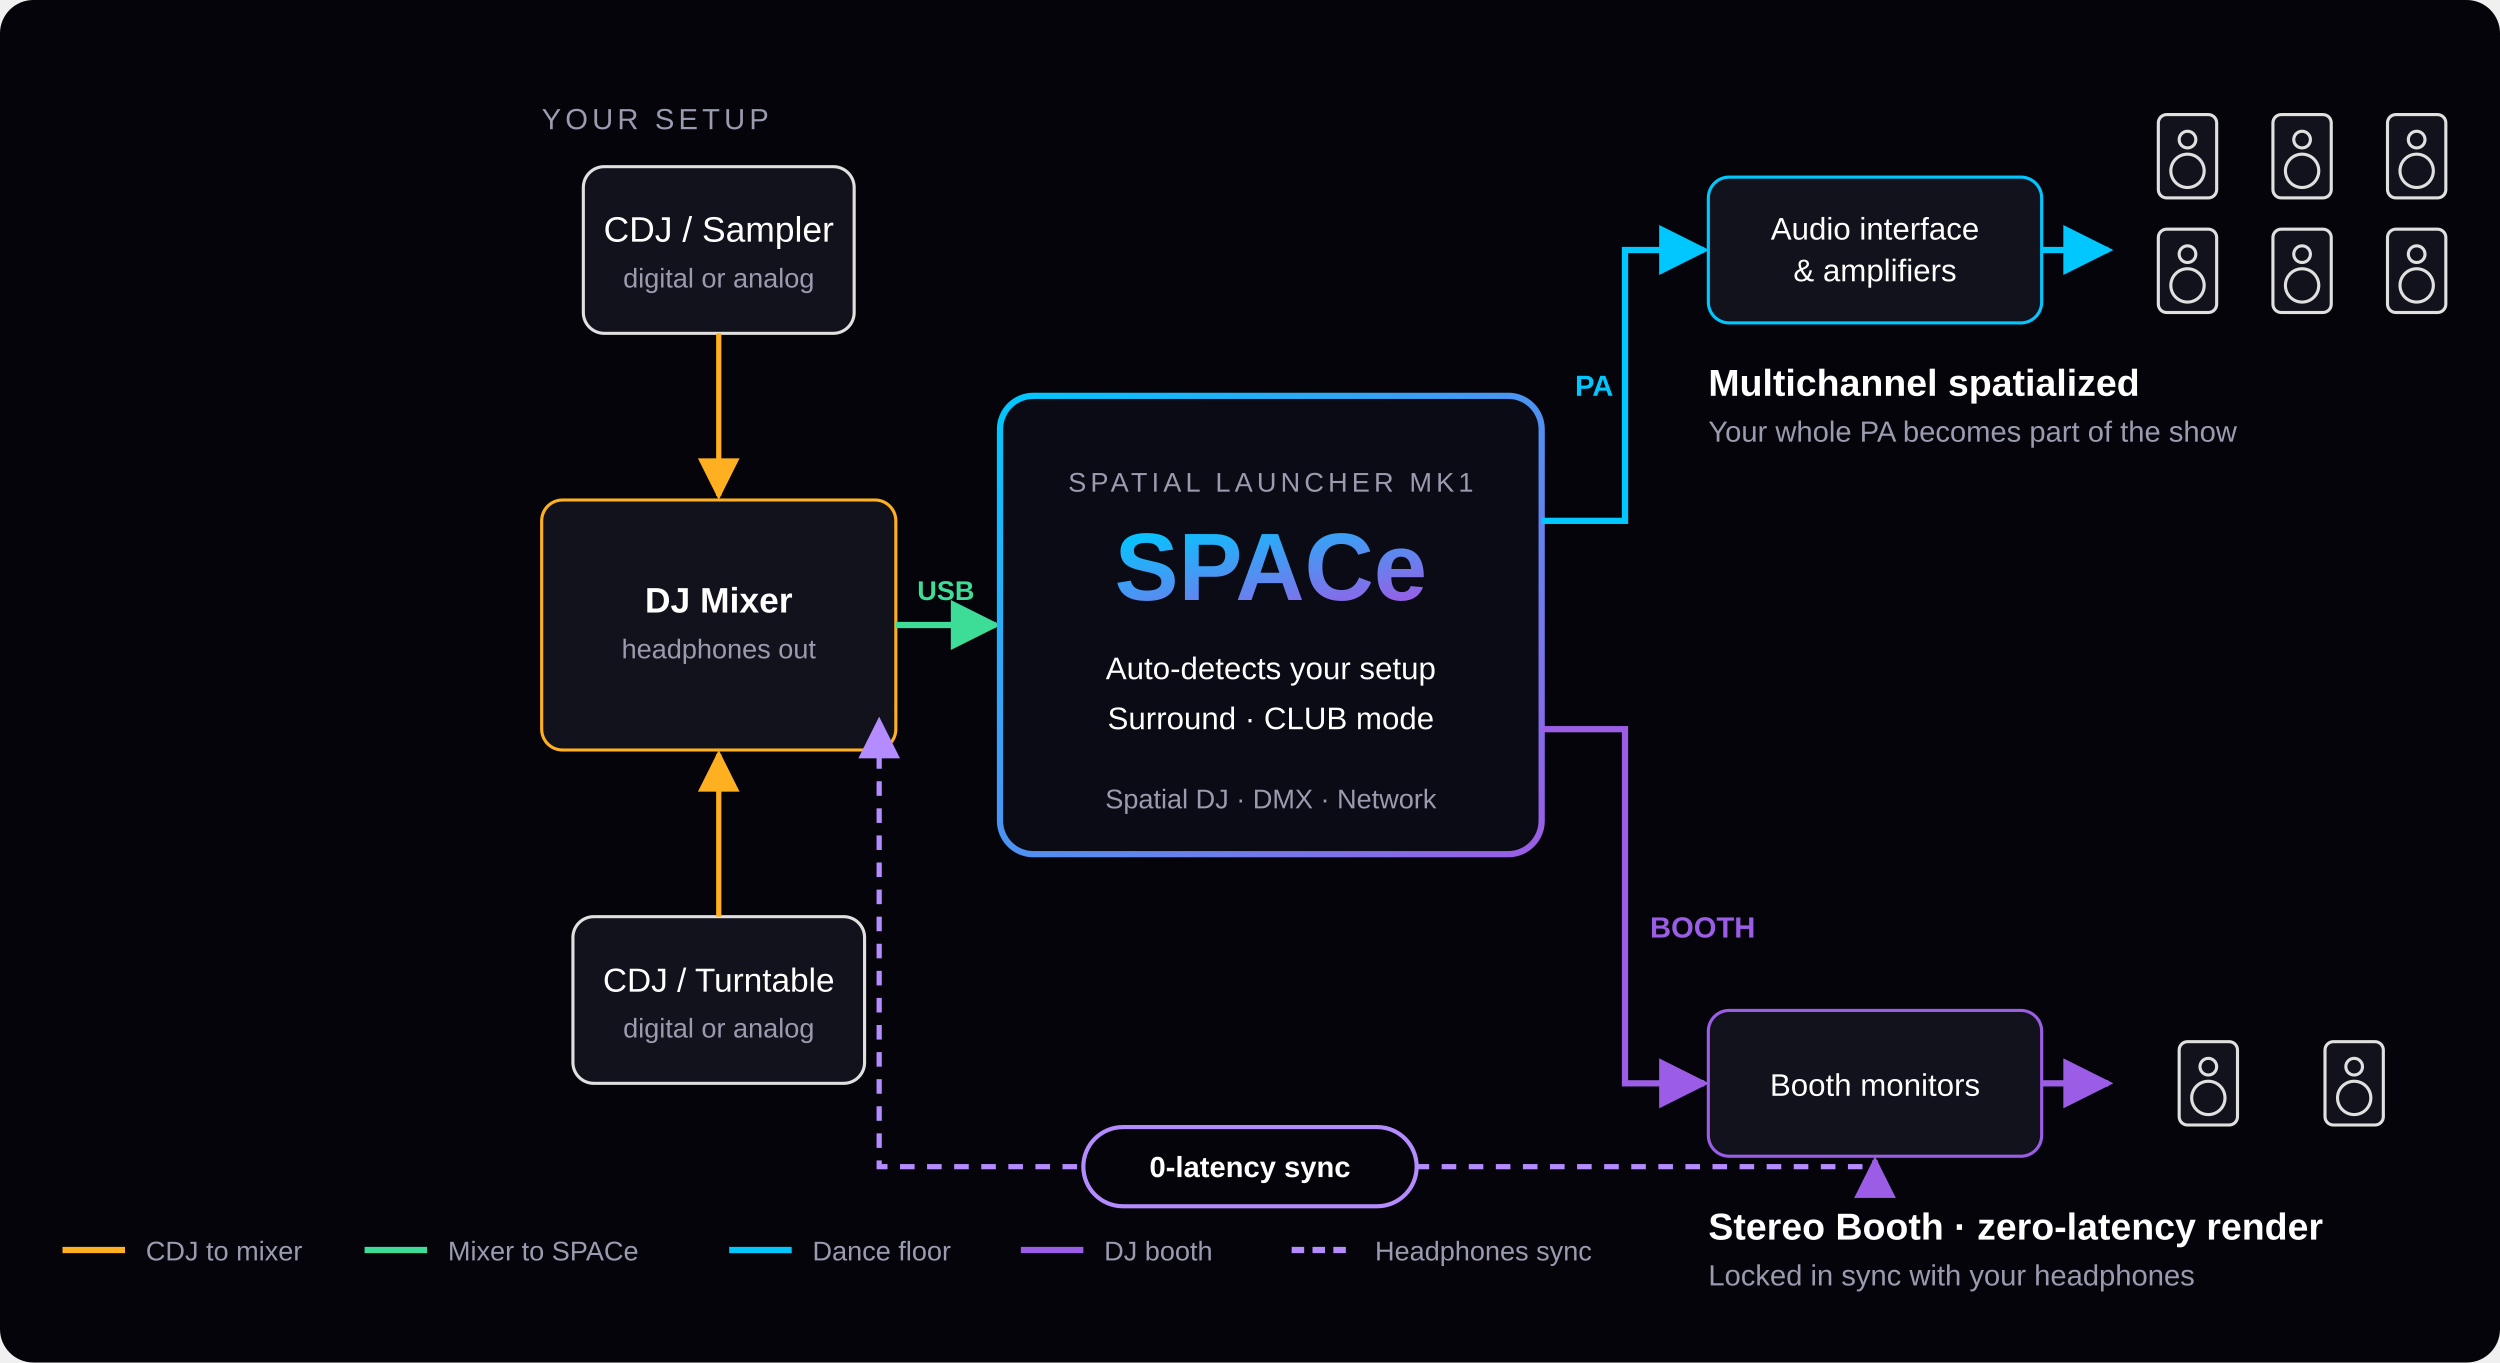
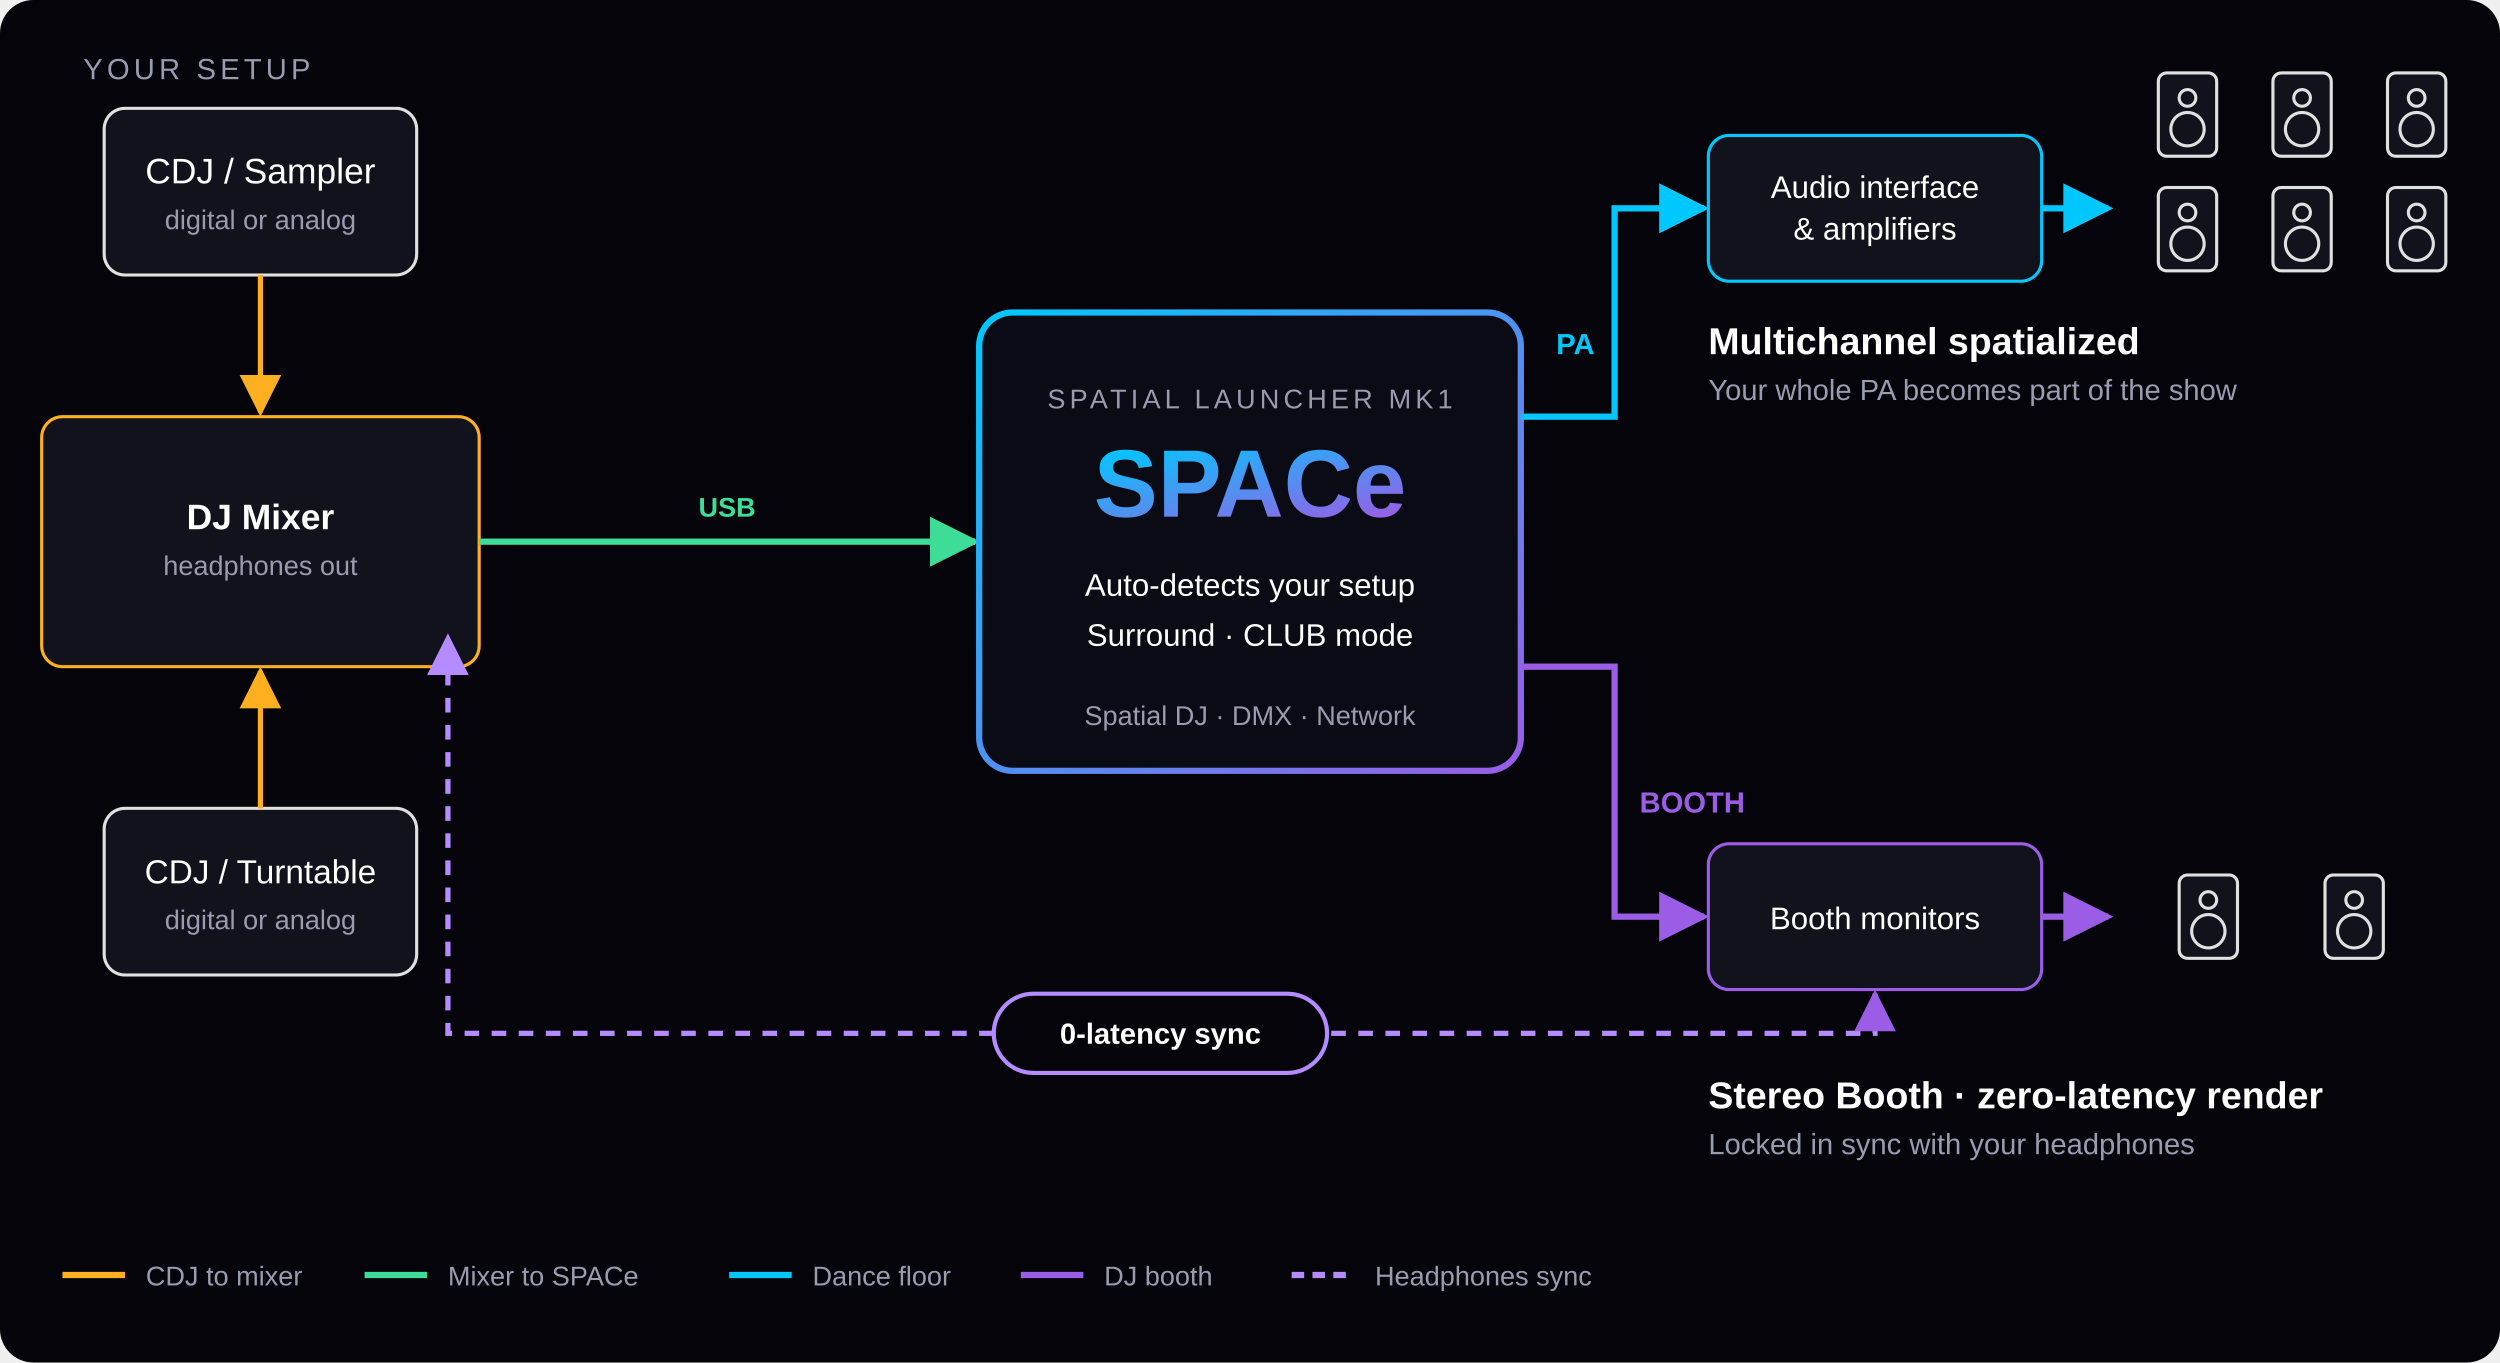
<svg xmlns="http://www.w3.org/2000/svg" viewBox="0 0 1200 654" role="img" aria-labelledby="t d" font-family="Space Grotesk, Arial, sans-serif">
  <defs>
    <linearGradient id="g" x1="0" y1="0" x2="1" y2="1">
      <stop offset="0" stop-color="#00c8ff" />
      <stop offset="1" stop-color="#9b5de5" />
    </linearGradient>
    <marker id="aB" viewBox="0 0 10 10" refX="9" refY="5" markerWidth="8" markerHeight="8" orient="auto">
      <path d="M0 0L10 5L0 10z" fill="#00c8ff" />
    </marker>
    <marker id="aP" viewBox="0 0 10 10" refX="9" refY="5" markerWidth="8" markerHeight="8" orient="auto">
      <path d="M0 0L10 5L0 10z" fill="#9b5de5" />
    </marker>
    <marker id="aA" viewBox="0 0 10 10" refX="9" refY="5" markerWidth="8" markerHeight="8" orient="auto">
      <path d="M0 0L10 5L0 10z" fill="#ffb020" />
    </marker>
    <marker id="aG" viewBox="0 0 10 10" refX="9" refY="5" markerWidth="8" markerHeight="8" orient="auto">
      <path d="M0 0L10 5L0 10z" fill="#3ddc97" />
    </marker>
    <marker id="aS" viewBox="0 0 10 10" refX="1" refY="5" markerWidth="8" markerHeight="8" orient="auto-start-reverse">
      <path d="M0 0L10 5L0 10z" fill="#b48cff" />
    </marker>
    <marker id="aW" viewBox="0 0 10 10" refX="9" refY="5" markerWidth="8" markerHeight="8" orient="auto">
      <path d="M0 0L10 5L0 10z" fill="#e0e0e0" />
    </marker>
    <g id="spk">
      <rect x="-14" y="-20" width="28" height="40" rx="4" fill="#12121c" stroke="#e0e0e0" stroke-width="1.5" />
      <circle cy="-8" r="4" fill="none" stroke="#e0e0e0" stroke-width="1.5" />
      <circle cy="7" r="8" fill="none" stroke="#e0e0e0" stroke-width="1.5" />
    </g>
  </defs>
  <rect width="1200" height="654" rx="16" fill="#04040a" />
-   <text x="260" y="62" fill="#9b9bb0" font-size="14" letter-spacing="2">YOUR SETUP</text>
+   <text x="40" y="38" fill="#9b9bb0" font-size="14" letter-spacing="2">YOUR SETUP</text>
  <g fill="#12121c" stroke="#e0e0e0" stroke-width="1.5">
-     <rect x="280" y="80" width="130" height="80" rx="10" />
-     <rect x="275" y="440" width="140" height="80" rx="10" />
-     <rect x="260" y="240" width="170" height="120" rx="10" stroke="#ffb020" />
+     <rect x="50" y="52" width="150" height="80" rx="10" />
+     <rect x="50" y="388" width="150" height="80" rx="10" />
+     <rect x="20" y="200" width="210" height="120" rx="10" stroke="#ffb020" />
  </g>
  <g fill="#fff" font-size="17" text-anchor="middle">
-     <text x="345" y="116">CDJ / Sampler</text>
-     <text x="345" y="476" font-size="16">CDJ / Turntable</text>
-     <text x="345" y="294" font-weight="600">DJ Mixer</text>
+     <text x="125" y="88">CDJ / Sampler</text>
+     <text x="125" y="424" font-size="16">CDJ / Turntable</text>
+     <text x="125" y="254" font-weight="600">DJ Mixer</text>
  </g>
  <g fill="#9b9bb0" font-size="13" text-anchor="middle">
-     <text x="345" y="138">digital or analog</text>
-     <text x="345" y="498">digital or analog</text>
-     <text x="345" y="316">headphones out</text>
+     <text x="125" y="110">digital or analog</text>
+     <text x="125" y="446">digital or analog</text>
+     <text x="125" y="276">headphones out</text>
  </g>
-   <path d="M345 160V238" fill="none" stroke="#ffb020" stroke-width="2.5" marker-end="url(#aA)" />
-   <path d="M345 440V362" fill="none" stroke="#ffb020" stroke-width="2.5" marker-end="url(#aA)" />
-   <path d="M430 300H478" fill="none" stroke="#3ddc97" stroke-width="3" marker-end="url(#aG)" />
-   <text x="454" y="288" fill="#3ddc97" font-size="13" font-weight="600" text-anchor="middle">USB</text>
-   <rect x="480" y="190" width="260" height="220" rx="16" fill="#0b0b16" stroke="url(#g)" stroke-width="3" />
-   <text x="610" y="236" fill="#9b9bb0" font-size="13" text-anchor="middle" letter-spacing="2">SPATIAL LAUNCHER MK1</text>
-   <text x="610" y="288" fill="url(#g)" font-size="46" font-weight="700" text-anchor="middle">SPACe</text>
-   <text x="610" y="326" fill="#fff" font-size="15" text-anchor="middle">Auto-detects your setup</text>
-   <text x="610" y="350" fill="#fff" font-size="15" text-anchor="middle">Surround  ·  CLUB mode</text>
-   <text x="610" y="388" fill="#9b9bb0" font-size="13" text-anchor="middle">Spatial DJ · DMX · Network</text>
-   <path d="M740 250H780V120H818" fill="none" stroke="#00c8ff" stroke-width="3" marker-end="url(#aB)" />
-   <text x="756" y="190" fill="#00c8ff" font-size="14" font-weight="600">PA</text>
-   <rect x="820" y="85" width="160" height="70" rx="10" fill="#12121c" stroke="#00c8ff" stroke-width="1.5" />
-   <text x="900" y="115" fill="#fff" font-size="15" text-anchor="middle">Audio interface</text>
-   <text x="900" y="135" fill="#fff" font-size="15" text-anchor="middle">&amp; amplifiers</text>
-   <path d="M980 120H1012" stroke="#00c8ff" stroke-width="3" marker-end="url(#aB)" />
-   <use href="#spk" x="1050" y="75" />
-   <use href="#spk" x="1105" y="75" />
-   <use href="#spk" x="1160" y="75" />
-   <use href="#spk" x="1050" y="130" />
-   <use href="#spk" x="1105" y="130" />
-   <use href="#spk" x="1160" y="130" />
-   <text x="820" y="190" fill="#fff" font-size="18" font-weight="600">Multichannel spatialized</text>
-   <text x="820" y="212" fill="#9b9bb0" font-size="14">Your whole PA becomes part of the show</text>
-   <path d="M740 350H780V520H818" fill="none" stroke="#9b5de5" stroke-width="3" marker-end="url(#aP)" />
-   <text x="792" y="450" fill="#9b5de5" font-size="14" font-weight="600">BOOTH</text>
-   <rect x="820" y="485" width="160" height="70" rx="10" fill="#12121c" stroke="#9b5de5" stroke-width="1.5" />
-   <text x="900" y="526" fill="#fff" font-size="15" text-anchor="middle">Booth monitors</text>
-   <path d="M980 520H1012" stroke="#9b5de5" stroke-width="3" marker-end="url(#aP)" />
-   <use href="#spk" x="1060" y="520" />
-   <use href="#spk" x="1130" y="520" />
-   <text x="820" y="595" fill="#fff" font-size="18" font-weight="600">Stereo Booth · zero-latency render</text>
-   <text x="820" y="617" fill="#9b9bb0" font-size="14">Locked in sync with your headphones</text>
-   <path d="M422 362V560H900V557" fill="none" stroke="#b48cff" stroke-width="2.5" stroke-dasharray="7 6" marker-start="url(#aS)" marker-end="url(#aP)" />
-   <rect x="520" y="541" width="160" height="38" rx="19" fill="#04040a" stroke="#b48cff" stroke-width="2" />
-   <text x="600" y="565" fill="#fff" font-size="14" font-weight="600" text-anchor="middle">0-latency sync</text>
+   <path d="M125 132V198" fill="none" stroke="#ffb020" stroke-width="2.5" marker-end="url(#aA)" />
+   <path d="M125 388V322" fill="none" stroke="#ffb020" stroke-width="2.5" marker-end="url(#aA)" />
+   <path d="M230 260H468" fill="none" stroke="#3ddc97" stroke-width="3" marker-end="url(#aG)" />
+   <text x="349" y="248" fill="#3ddc97" font-size="13" font-weight="600" text-anchor="middle">USB</text>
+   <rect x="470" y="150" width="260" height="220" rx="16" fill="#0b0b16" stroke="url(#g)" stroke-width="3" />
+   <text x="600" y="196" fill="#9b9bb0" font-size="13" text-anchor="middle" letter-spacing="2">SPATIAL LAUNCHER MK1</text>
+   <text x="600" y="248" fill="url(#g)" font-size="46" font-weight="700" text-anchor="middle">SPACe</text>
+   <text x="600" y="286" fill="#fff" font-size="15" text-anchor="middle">Auto-detects your setup</text>
+   <text x="600" y="310" fill="#fff" font-size="15" text-anchor="middle">Surround  ·  CLUB mode</text>
+   <text x="600" y="348" fill="#9b9bb0" font-size="13" text-anchor="middle">Spatial DJ · DMX · Network</text>
+   <path d="M730 200H775V100H818" fill="none" stroke="#00c8ff" stroke-width="3" marker-end="url(#aB)" />
+   <text x="747" y="170" fill="#00c8ff" font-size="14" font-weight="600">PA</text>
+   <rect x="820" y="65" width="160" height="70" rx="10" fill="#12121c" stroke="#00c8ff" stroke-width="1.5" />
+   <text x="900" y="95" fill="#fff" font-size="15" text-anchor="middle">Audio interface</text>
+   <text x="900" y="115" fill="#fff" font-size="15" text-anchor="middle">&amp; amplifiers</text>
+   <path d="M980 100H1012" stroke="#00c8ff" stroke-width="3" marker-end="url(#aB)" />
+   <use href="#spk" x="1050" y="55" />
+   <use href="#spk" x="1105" y="55" />
+   <use href="#spk" x="1160" y="55" />
+   <use href="#spk" x="1050" y="110" />
+   <use href="#spk" x="1105" y="110" />
+   <use href="#spk" x="1160" y="110" />
+   <text x="820" y="170" fill="#fff" font-size="18" font-weight="600">Multichannel spatialized</text>
+   <text x="820" y="192" fill="#9b9bb0" font-size="14">Your whole PA becomes part of the show</text>
+   <path d="M730 320H775V440H818" fill="none" stroke="#9b5de5" stroke-width="3" marker-end="url(#aP)" />
+   <text x="787" y="390" fill="#9b5de5" font-size="14" font-weight="600">BOOTH</text>
+   <rect x="820" y="405" width="160" height="70" rx="10" fill="#12121c" stroke="#9b5de5" stroke-width="1.5" />
+   <text x="900" y="446" fill="#fff" font-size="15" text-anchor="middle">Booth monitors</text>
+   <path d="M980 440H1012" stroke="#9b5de5" stroke-width="3" marker-end="url(#aP)" />
+   <use href="#spk" x="1060" y="440" />
+   <use href="#spk" x="1130" y="440" />
+   <text x="820" y="532" fill="#fff" font-size="18" font-weight="600">Stereo Booth · zero-latency render</text>
+   <text x="820" y="554" fill="#9b9bb0" font-size="14">Locked in sync with your headphones</text>
+   <path d="M215 322V496H900V477" fill="none" stroke="#b48cff" stroke-width="2.5" stroke-dasharray="7 6" marker-start="url(#aS)" marker-end="url(#aP)" />
+   <rect x="477" y="477" width="160" height="38" rx="19" fill="#04040a" stroke="#b48cff" stroke-width="2" />
+   <text x="557" y="501" fill="#fff" font-size="14" font-weight="600" text-anchor="middle">0-latency sync</text>
  <g font-size="13" fill="#9b9bb0">
-     <line x1="30" y1="600" x2="60" y2="600" stroke="#ffb020" stroke-width="3" />
-     <text x="70" y="605">CDJ to mixer</text>
-     <line x1="175" y1="600" x2="205" y2="600" stroke="#3ddc97" stroke-width="3" />
-     <text x="215" y="605">Mixer to SPACe</text>
-     <line x1="350" y1="600" x2="380" y2="600" stroke="#00c8ff" stroke-width="3" />
-     <text x="390" y="605">Dance floor</text>
-     <line x1="490" y1="600" x2="520" y2="600" stroke="#9b5de5" stroke-width="3" />
-     <text x="530" y="605">DJ booth</text>
-     <line x1="620" y1="600" x2="650" y2="600" stroke="#b48cff" stroke-width="3" stroke-dasharray="6 4" />
-     <text x="660" y="605">Headphones sync</text>
+     <line x1="30" y1="612" x2="60" y2="612" stroke="#ffb020" stroke-width="3" />
+     <text x="70" y="617">CDJ to mixer</text>
+     <line x1="175" y1="612" x2="205" y2="612" stroke="#3ddc97" stroke-width="3" />
+     <text x="215" y="617">Mixer to SPACe</text>
+     <line x1="350" y1="612" x2="380" y2="612" stroke="#00c8ff" stroke-width="3" />
+     <text x="390" y="617">Dance floor</text>
+     <line x1="490" y1="612" x2="520" y2="612" stroke="#9b5de5" stroke-width="3" />
+     <text x="530" y="617">DJ booth</text>
+     <line x1="620" y1="612" x2="650" y2="612" stroke="#b48cff" stroke-width="3" stroke-dasharray="6 4" />
+     <text x="660" y="617">Headphones sync</text>
  </g>
</svg>
